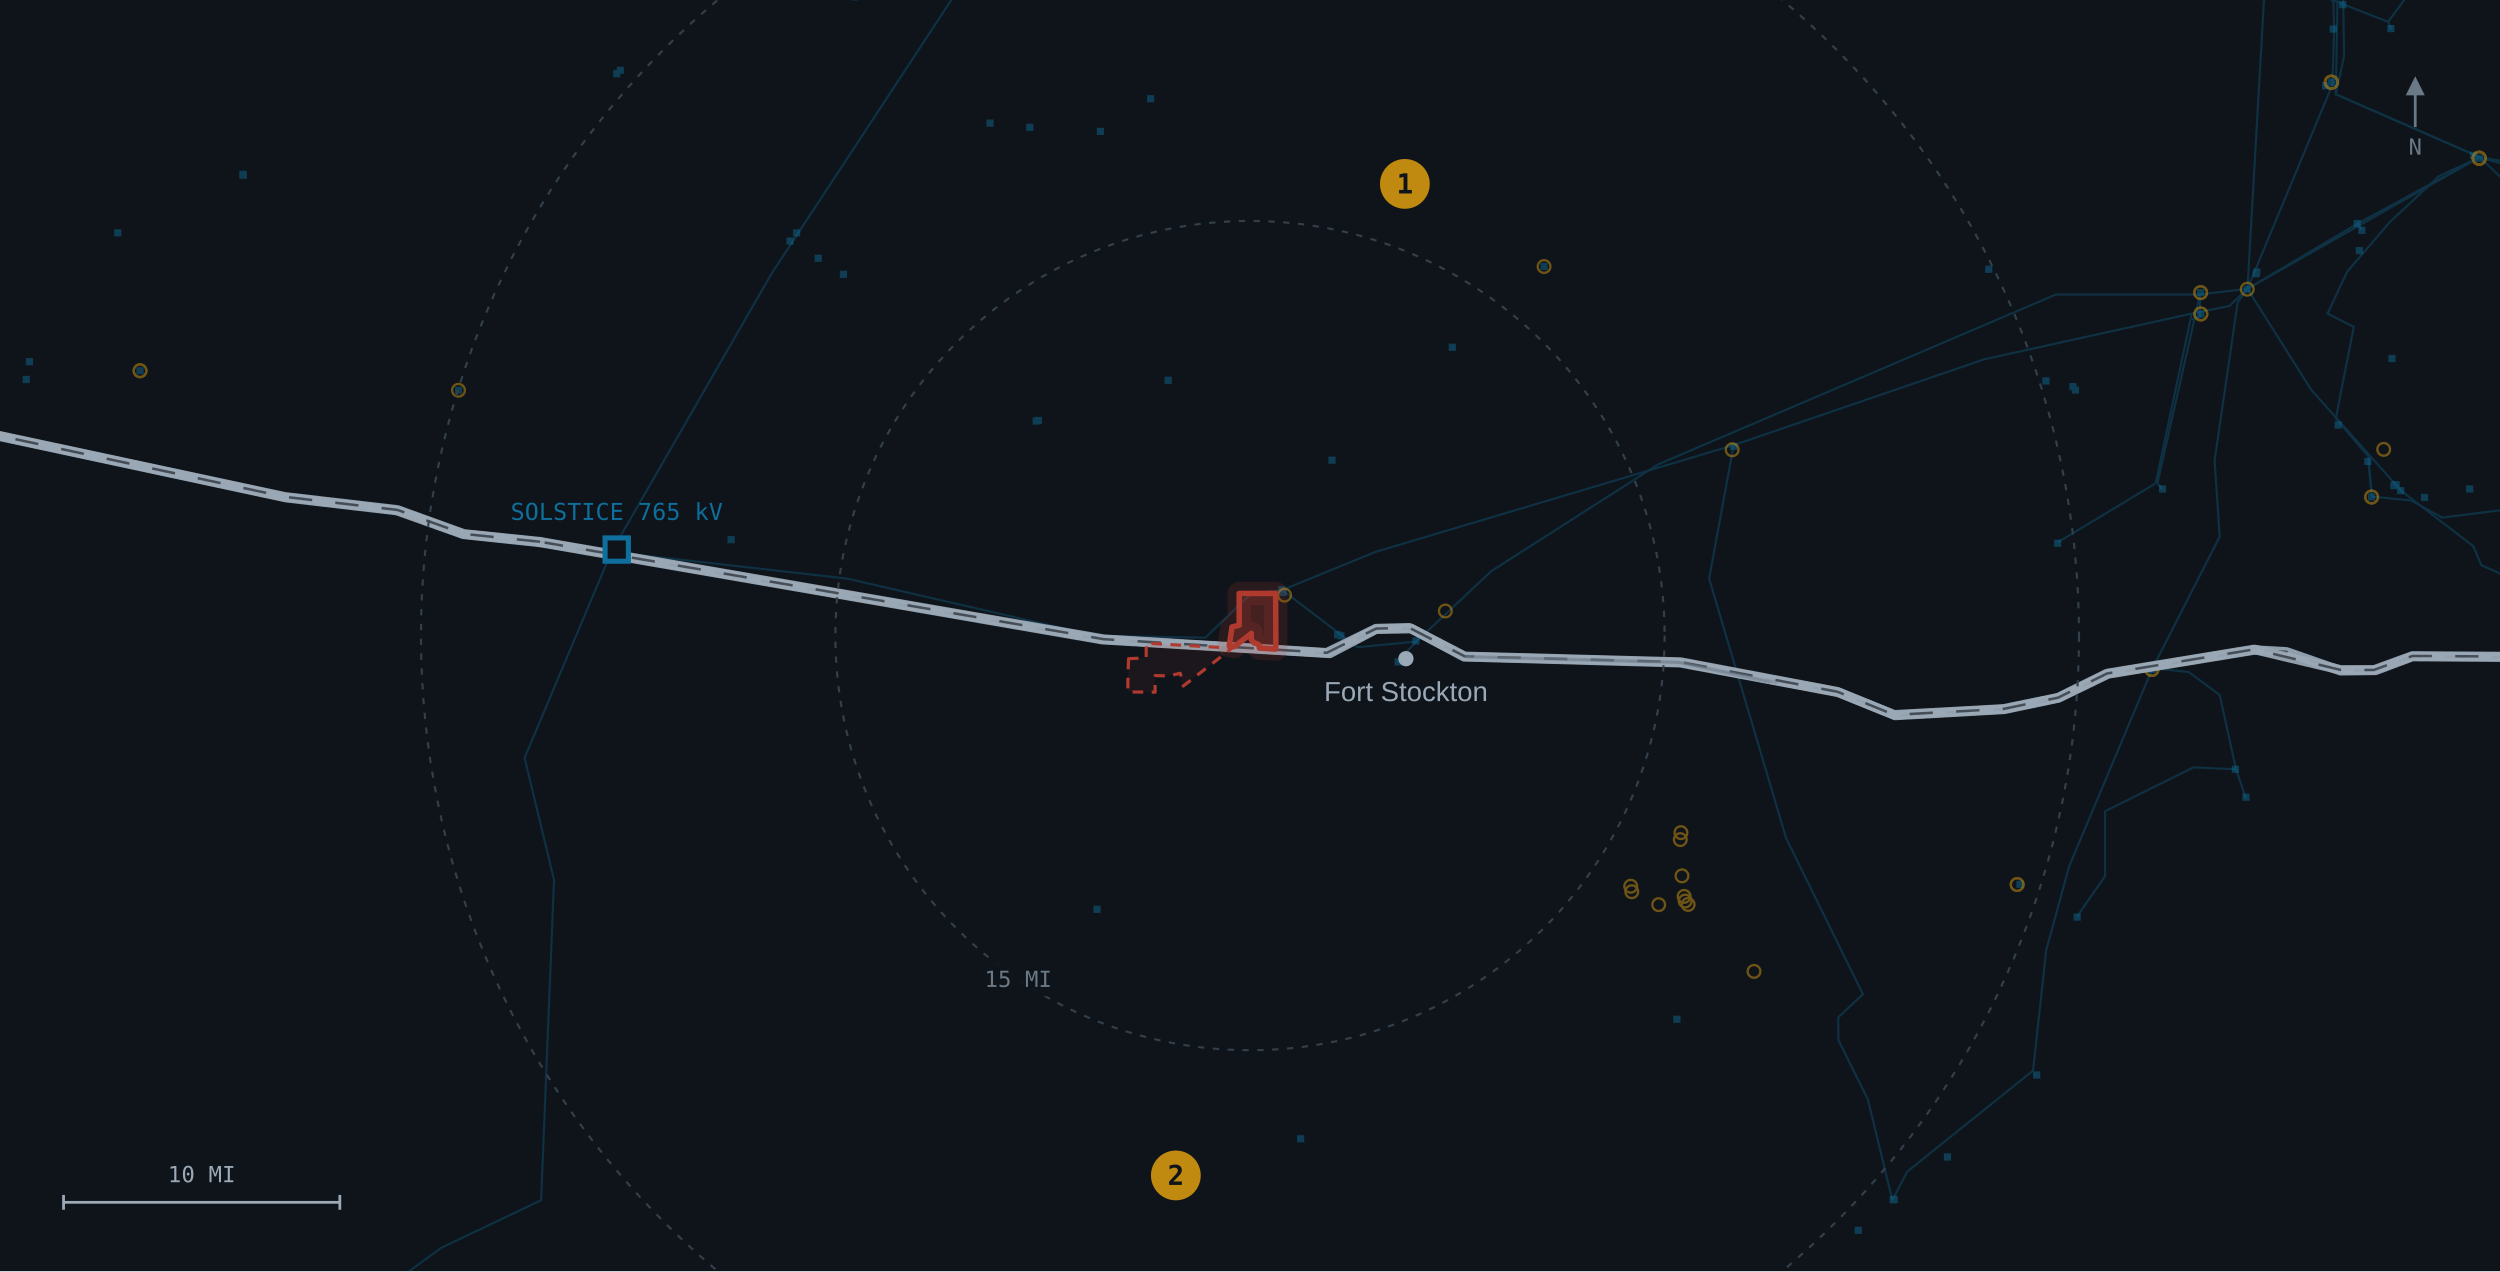
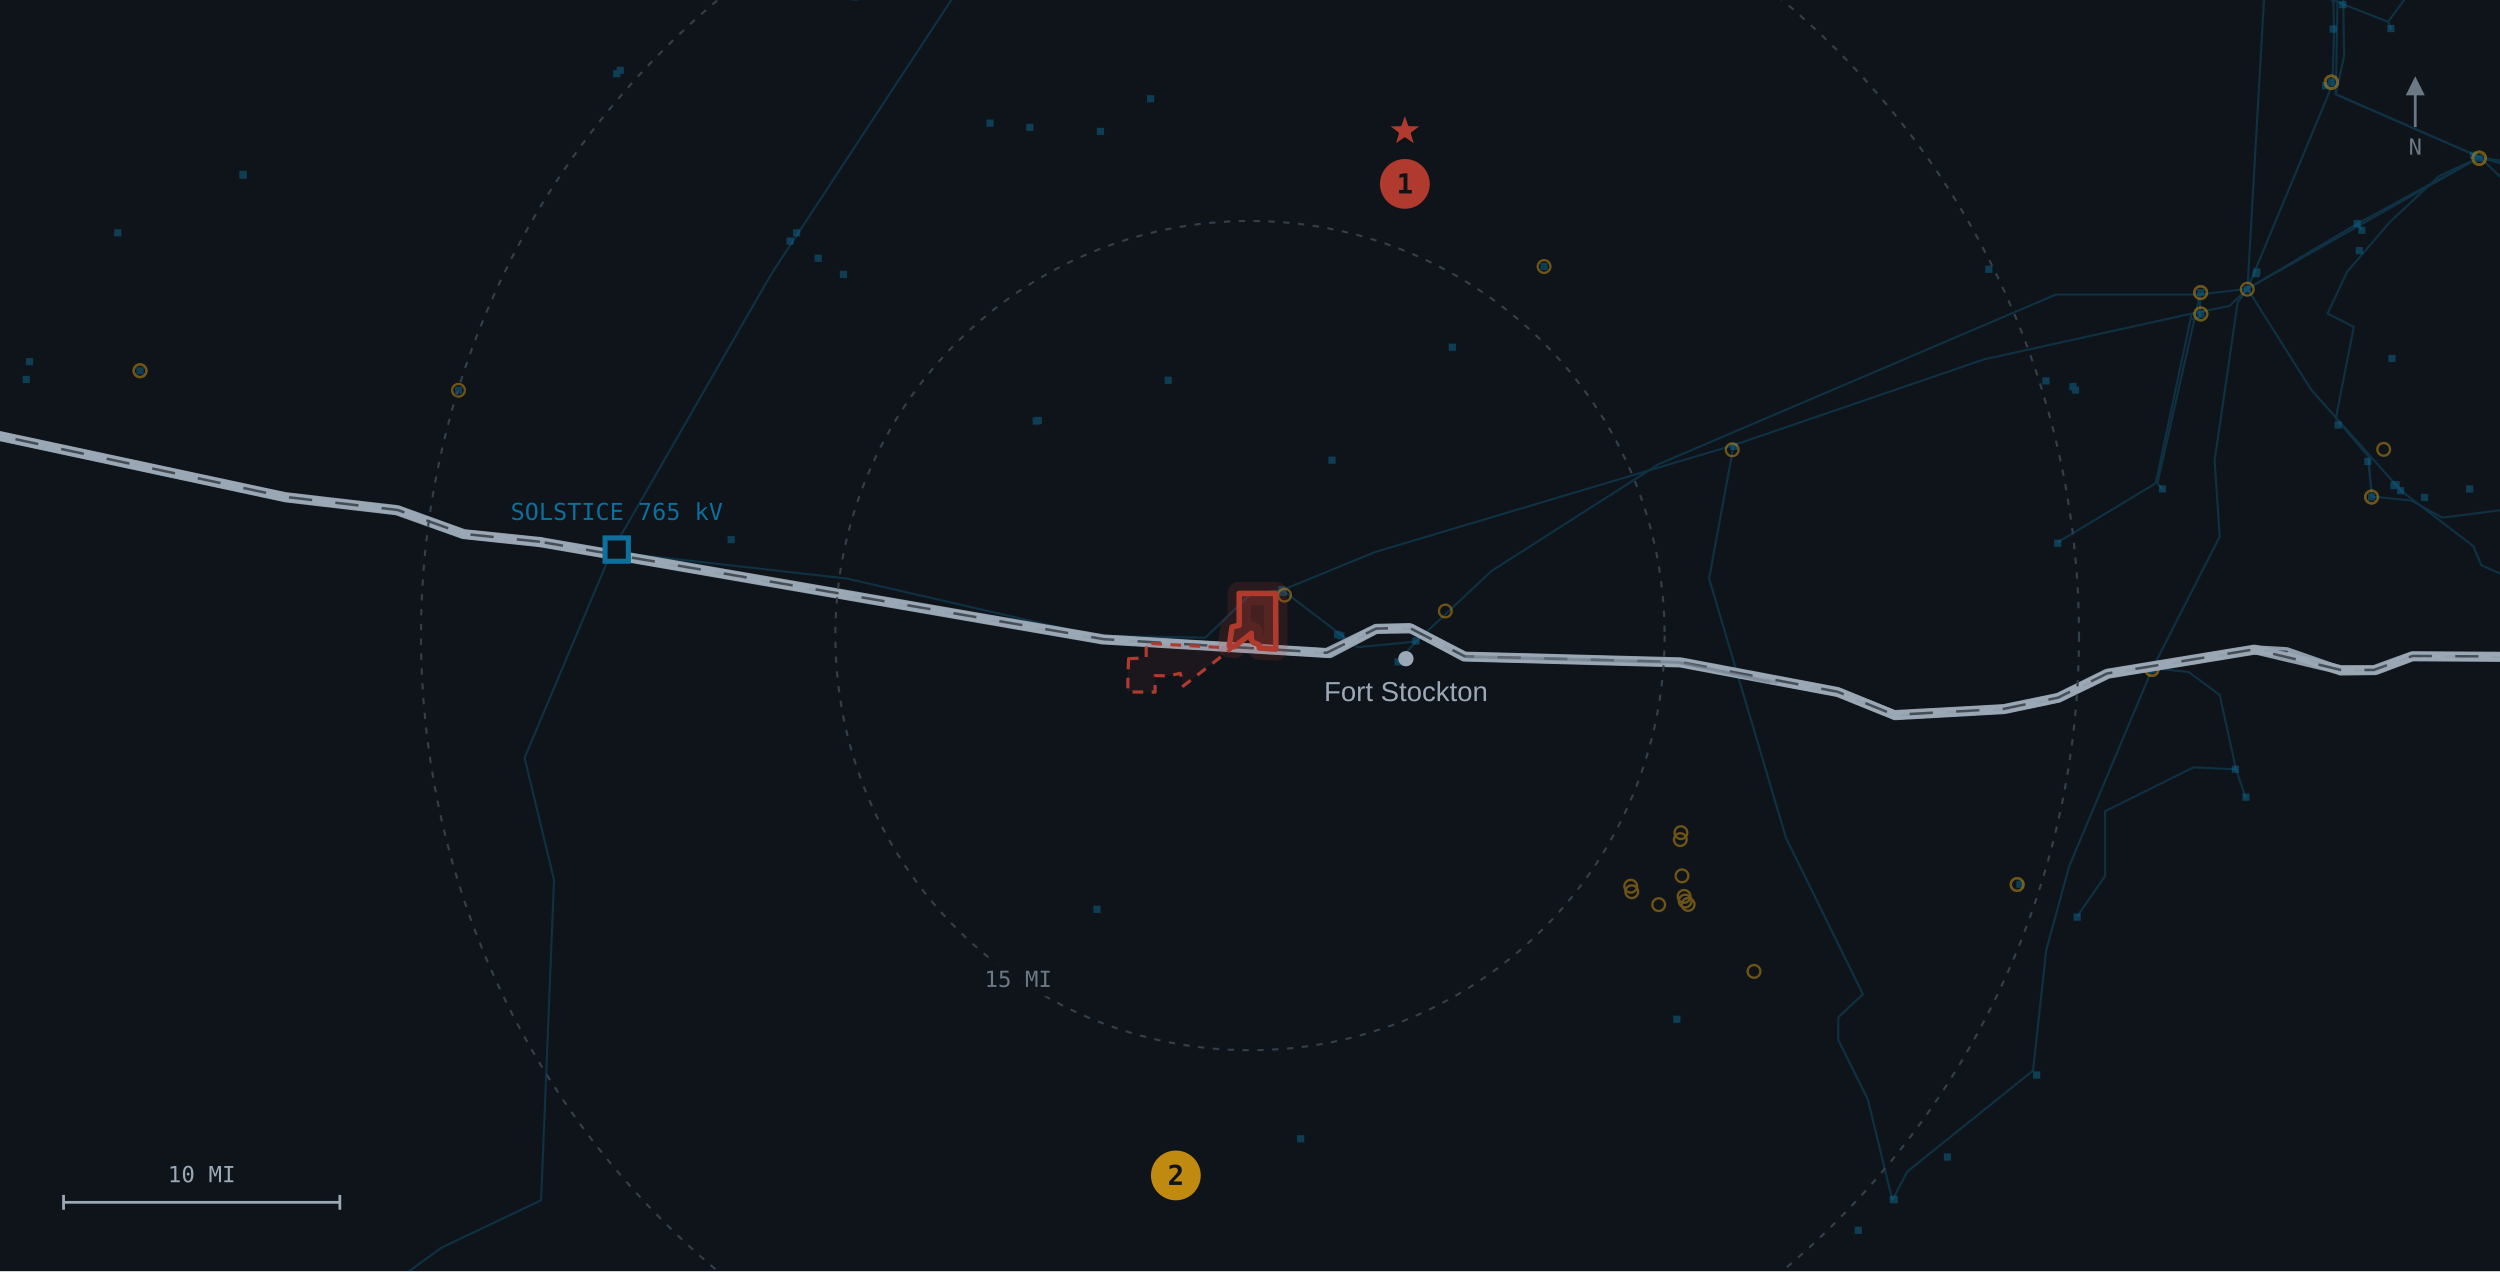
<svg xmlns="http://www.w3.org/2000/svg" viewBox="0 0 1180 600" width="1180" height="600">
  <rect width="1180" height="600" fill="#0E141A" />
  <defs>
    <clipPath id="mapclip_1180x600_46_d_2">
      <rect x="0" y="0" width="1180" height="600" />
    </clipPath>
  </defs>
  <g clip-path="url(#mapclip_1180x600_46_d_2)">
    <g stroke="#333F4B" stroke-width="1" fill="none">
      <path d="M1040.7,135.4 L1040.7,135.4 Z" />
      <path d="M1077.8,573.7 L1077.8,573.7 Z" />
    </g>
    <g stroke="#0E6E9C" stroke-width="1" fill="none" opacity="0.32">
      <path d="M1082.4,-157.1 L1134.9,-169.7 L1360.4,-186.8 L1431.5,-182.3 L1490.9,-256.1" />
      <path d="M1092.5,-213.8 L1106.4,-163.4 L1082.4,-157.1" />
      <path d="M1092.5,-213.8 L988.2,-184.1" />
      <path d="M191.3,-147.2 L185.9,-173.3" />
      <path d="M1069.3,-12.2 L1127.2,10.3" />
      <path d="M1127.2,10.3 L1128.7,13.9" />
      <path d="M1317.9,370.3 L1346.5,387.4 L1391.3,425.2 L1461.6,448.6 L1478.6,460.3 L1492.5,475.6 L1513.3,516.1" />
      <path d="M2004.5,475.6 L1985.9,441.4 L1943.5,408.1 L1924.1,373.0 L1897.1,310.0 L1876.3,229.0 L1854.6,179.5 L1854.6,161.5 L1815.3,131.8 L1815.3,115.6 L1758.9,49.9 L1466.2,58.0 L1449.2,42.7 L1416.8,47.2 L1294.0,87.7 L1199.0,82.3 L1170.4,74.2" />
      <path d="M1237.6,84.1 L1240.7,8.5" />
      <path d="M1240.7,8.5 L1239.9,8.5" />
      <path d="M1240.7,8.5 L1244.6,-2.3 L1241.5,-6.8 L1210.6,-34.7 L1203.7,-33.8" />
      <path d="M1034.5,150.7 L1038.4,149.8 L1038.4,139.0" />
      <path d="M1250.8,318.1 L1255.4,313.6 L1257.7,288.4" />
      <path d="M487.8,-35.6 L472.4,-35.6" />
      <path d="M1237.6,84.1 L1237.6,85.0" />
      <path d="M980.5,432.4 L993.6,413.5 L993.6,382.9 L1035.3,362.2 L1055.4,363.1" />
      <path d="M1060.8,136.3 L1056.2,142.6 L1045.3,217.3 L1047.7,253.3 L1016.0,315.4" />
      <path d="M1060.8,136.3 L1100.9,40.0 L1101.7,13.9" />
      <path d="M818.3,210.1 L649.2,260.5 L605.2,278.5" />
      <path d="M893.2,566.5 L881.6,518.8 L867.7,490.9 L867.7,480.1 L879.3,469.3 L843.0,395.5 L806.7,273.1 L818.3,210.1" />
      <path d="M1187.4,274.0 L1186.7,274.0" />
      <path d="M1158.9,-14.9 L1145.0,-14.0 L1127.2,10.3" />
      <path d="M288.6,260.5 L364.2,129.1 L472.4,-35.6" />
      <path d="M1170.4,74.2 L1197.5,78.7 L1230.7,69.7 L1237.6,53.5 L1252.3,53.5 L1253.9,0.4 L1243.0,-5.0 L1229.1,-54.5 L1192.8,-83.3 L1165.0,-176.9 L1151.9,-187.7 L1155.0,-234.5 L1131.8,-320.9 L1138.8,-369.5 L1145.0,-374.0 L1122.6,-452.3 L1108.7,-450.5 L1095.5,-500.0 L1100.2,-502.7 L1100.9,-525.2 L1090.9,-537.8" />
      <path d="M288.6,260.5 L247.6,357.7 L261.5,415.3 L255.4,566.5 L208.2,589.0 L121.8,652.0 L40.7,661.0 L-11.1,683.5 L-48.9,688.9 L-94.5,732.1 L-184.0,777.1 L-208.8,828.4" />
      <path d="M1034.5,148.0 L936.5,169.6 L818.3,210.1" />
      <path d="M893.2,566.5 L900.2,553.0 L959.6,505.3 L965.8,448.6 L976.6,409.0 L1016.0,315.4" />
      <path d="M1239.2,220.0 L1192.1,94.9 L1170.4,74.2" />
      <path d="M605.2,278.5 L640.7,305.5 L668.5,302.8" />
      <path d="M290.1,259.6 L288.6,260.5" />
      <path d="M1034.5,148.0 L1017.5,228.1" />
      <path d="M1060.8,136.3 L1069.3,-12.2" />
      <path d="M1017.5,228.1 L971.2,256.0" />
      <path d="M472.4,-35.6 L550.3,-157.1 L585.9,-246.2 L612.1,-254.3 L595.9,-306.5 L599.0,-312.8" />
      <path d="M1348.8,304.6 L1317.9,370.3" />
      <path d="M1016.0,315.4 L1033.0,317.2 L1047.7,328.0 L1055.4,363.1" />
      <path d="M1239.2,220.0 L1240.7,273.1 L1247.7,288.4 L1257.7,288.4" />
      <path d="M1240.7,127.3 L1242.3,121.0" />
      <path d="M660.0,311.8 L668.5,302.8" />
      <path d="M1114.8,108.4 L1112.5,105.7" />
      <path d="M1060.8,136.3 L1170.4,74.2" />
      <path d="M1368.9,258.7 L1354.2,287.5 L1353.5,304.6 L1348.8,304.6" />
      <path d="M1170.4,74.2 L1102.5,44.5 L1104.8,-83.3 L1116.4,-107.6 L1101.7,-156.2 L1082.4,-157.1" />
      <path d="M2467.8,170.5 L2457.0,182.2 L2355.1,182.2 L2355.1,168.7 L2263.9,170.5 L2263.9,184.0 L2228.4,186.7 L2161.2,174.1 L1984.4,195.7 L1949.6,239.8 L1655.4,241.6 L1641.5,227.2 L1513.3,226.3 L1495.6,218.2 L1441.5,210.1 L1433.0,202.9 L1397.5,202.0 L1379.0,211.0 L1375.1,224.5 L1362.0,223.6 L1357.3,217.3 L1311.8,224.5 L1241.5,220.0 L1238.4,233.5 L1152.7,244.3 L1138.0,236.2 L1119.5,234.4" />
      <path d="M1018.3,228.1 L1020.6,230.8" />
      <path d="M288.6,260.5 L399.8,273.1 L517.1,300.1 L568.9,301.0 L590.5,280.3 L605.2,278.5" />
      <path d="M1060.8,136.3 L1090.9,184.0 L1133.4,231.7" />
      <path d="M1368.9,258.7 L1330.3,229.0 L1239.2,220.0" />
      <path d="M1419.9,293.8 L1368.9,258.7" />
      <path d="M1038.4,139.0 L1018.3,228.1" />
      <path d="M1242.3,121.0 L1242.3,85.0 L1198.2,82.3 L1170.4,74.2" />
      <path d="M1117.9,218.2 L1119.5,234.4" />
      <path d="M1317.9,370.3 L1258.5,328.0 L1242.3,310.0 L1187.4,274.0" />
      <path d="M1060.8,136.3 L1052.3,144.4 L1034.5,148.0" />
      <path d="M1069.3,-12.2 L1071.6,-59.0 L1087.8,-128.3 L1082.4,-157.1" />
      <path d="M1082.4,-157.1 L1101.7,-156.2 L1116.4,-107.6 L1104.8,-83.3 L1106.4,26.5 L1102.5,44.5 L1170.4,74.2" />
      <path d="M1133.4,231.7 L1167.4,257.8 L1171.2,266.8 L1187.4,274.0" />
      <path d="M1060.8,136.3 L1112.5,105.7" />
      <path d="M1038.4,139.0 L970.4,139.0 L782.8,219.1 L704.0,269.5 L668.5,302.8" />
      <path d="M1060.8,136.3 L1038.4,139.0" />
      <path d="M1055.4,363.1 L1060.0,376.6" />
      <path d="M660.0,312.7 L660.0,311.8" />
      <path d="M1112.5,105.7 L1170.4,74.2" />
      <path d="M1082.4,-157.1 L1098.6,-95.9 L1101.7,13.9" />
      <path d="M1119.5,234.4 L1117.9,215.5 L1102.5,197.5 L1111.0,154.3 L1098.6,148.0 L1107.9,128.2 L1128.0,104.8 L1151.1,83.2 L1170.4,74.2" />
    </g>
    <g fill="#0E6E9C" opacity="0.45">
      <rect x="1117.7" y="232.9" width="3.4" height="3.4" />
      <rect x="1113.1" y="107.0" width="3.4" height="3.4" />
      <rect x="1184.0" y="87.6" width="3.4" height="3.4" />
      <rect x="1168.5" y="73.0" width="3.4" height="3.4" />
      <rect x="1165.8" y="71.6" width="3.4" height="3.4" />
      <rect x="1110.9" y="103.8" width="3.4" height="3.4" />
      <rect x="1059.0" y="134.8" width="3.4" height="3.4" />
      <rect x="1193.0" y="91.2" width="3.4" height="3.4" />
      <rect x="1127.3" y="167.5" width="3.4" height="3.4" />
      <rect x="1185.2" y="272.6" width="3.4" height="3.4" />
      <rect x="1111.9" y="116.6" width="3.4" height="3.4" />
      <rect x="1131.4" y="229.9" width="3.4" height="3.4" />
      <rect x="1128.2" y="227.5" width="3.4" height="3.4" />
      <rect x="1128.9" y="227.1" width="3.4" height="3.4" />
      <rect x="1129.3" y="227.2" width="3.4" height="3.4" />
      <rect x="1115.9" y="216.1" width="3.4" height="3.4" />
      <rect x="1099.6" y="12.0" width="3.4" height="3.4" />
      <rect x="1126.8" y="11.8" width="3.4" height="3.4" />
      <rect x="1156.9" y="-16.2" width="3.4" height="3.4" />
      <rect x="446.5" y="-3.4" width="3.4" height="3.4" />
      <rect x="401.8" y="-3.2" width="3.4" height="3.4" />
      <rect x="343.4" y="253.0" width="3.4" height="3.4" />
      <rect x="286.6" y="258.6" width="3.4" height="3.4" />
      <rect x="289.6" y="253.8" width="3.4" height="3.4" />
      <rect x="289.4" y="257.7" width="3.4" height="3.4" />
      <rect x="627.0" y="215.5" width="3.4" height="3.4" />
      <rect x="541.4" y="44.9" width="3.4" height="3.4" />
      <rect x="64.4" y="173.3" width="3.4" height="3.4" />
      <rect x="53.9" y="108.2" width="3.4" height="3.4" />
      <rect x="113.1" y="81.0" width="3.4" height="3.4" />
      <rect x="236.1" y="-20.6" width="3.4" height="3.4" />
      <rect x="291.1" y="31.5" width="3.4" height="3.4" />
      <rect x="937.0" y="125.4" width="3.4" height="3.4" />
      <rect x="727.1" y="124.1" width="3.4" height="3.4" />
      <rect x="549.7" y="177.8" width="3.4" height="3.4" />
      <rect x="603.3" y="276.6" width="3.4" height="3.4" />
      <rect x="658.2" y="310.7" width="3.4" height="3.4" />
      <rect x="631.2" y="298.4" width="3.4" height="3.4" />
      <rect x="666.6" y="300.8" width="3.4" height="3.4" />
      <rect x="969.5" y="254.7" width="3.4" height="3.4" />
      <rect x="1019.0" y="229.1" width="3.4" height="3.4" />
      <rect x="816.6" y="209.0" width="3.4" height="3.4" />
      <rect x="1014.0" y="314.3" width="3.4" height="3.4" />
      <rect x="1053.4" y="361.4" width="3.4" height="3.4" />
      <rect x="978.7" y="431.2" width="3.4" height="3.4" />
      <rect x="1058.4" y="374.6" width="3.4" height="3.4" />
      <rect x="1013.9" y="313.7" width="3.4" height="3.4" />
      <rect x="892.4" y="564.4" width="3.4" height="3.4" />
      <rect x="891.9" y="564.6" width="3.4" height="3.4" />
      <rect x="789.8" y="479.4" width="3.4" height="3.4" />
      <rect x="875.4" y="579.0" width="3.4" height="3.4" />
      <rect x="917.5" y="544.4" width="3.4" height="3.4" />
      <rect x="959.6" y="505.7" width="3.4" height="3.4" />
      <rect x="951.7" y="415.7" width="3.4" height="3.4" />
      <rect x="516.1" y="427.5" width="3.4" height="3.4" />
      <rect x="612.2" y="535.8" width="3.4" height="3.4" />
      <rect x="214.7" y="182.5" width="3.4" height="3.4" />
      <rect x="683.8" y="162.2" width="3.4" height="3.4" />
      <rect x="1112.3" y="-17.6" width="3.4" height="3.4" />
      <rect x="1117.9" y="-12.9" width="3.4" height="3.4" />
      <rect x="1104.5" y="-17.2" width="3.4" height="3.4" />
      <rect x="976.7" y="180.8" width="3.4" height="3.4" />
      <rect x="1101.9" y="198.9" width="3.4" height="3.4" />
      <rect x="1037.0" y="136.4" width="3.4" height="3.4" />
      <rect x="1037.1" y="146.5" width="3.4" height="3.4" />
      <rect x="10.7" y="177.4" width="3.4" height="3.4" />
      <rect x="12.2" y="169.0" width="3.4" height="3.4" />
      <rect x="517.7" y="60.3" width="3.4" height="3.4" />
      <rect x="224.9" y="-5.5" width="3.4" height="3.4" />
      <rect x="289.4" y="33.1" width="3.4" height="3.4" />
      <rect x="374.3" y="108.2" width="3.4" height="3.4" />
      <rect x="465.6" y="56.4" width="3.4" height="3.4" />
      <rect x="484.4" y="58.4" width="3.4" height="3.4" />
      <rect x="1164.0" y="229.1" width="3.4" height="3.4" />
      <rect x="1142.7" y="233.1" width="3.4" height="3.4" />
      <rect x="1104.1" y="0.5" width="3.4" height="3.4" />
      <rect x="1097.5" y="-14.4" width="3.4" height="3.4" />
      <rect x="1098.3" y="-14.2" width="3.4" height="3.4" />
      <rect x="1186.0" y="272.0" width="3.4" height="3.4" />
      <rect x="1063.5" y="126.7" width="3.4" height="3.4" />
      <rect x="1063.2" y="127.5" width="3.4" height="3.4" />
      <rect x="113.0" y="80.6" width="3.4" height="3.4" />
      <rect x="371.2" y="112.1" width="3.4" height="3.4" />
      <rect x="487.4" y="197.0" width="3.4" height="3.4" />
      <rect x="488.4" y="196.8" width="3.4" height="3.4" />
      <rect x="603.9" y="277.9" width="3.4" height="3.4" />
      <rect x="1098.7" y="37.1" width="3.4" height="3.4" />
      <rect x="1096.0" y="38.8" width="3.4" height="3.4" />
      <rect x="629.7" y="297.9" width="3.4" height="3.4" />
      <rect x="396.4" y="127.8" width="3.4" height="3.4" />
      <rect x="384.5" y="120.2" width="3.4" height="3.4" />
      <rect x="964.0" y="178.1" width="3.4" height="3.4" />
      <rect x="977.9" y="182.4" width="3.4" height="3.4" />
    </g>
    <g fill="none" stroke="#C08A10" stroke-width="1.1" opacity="0.55">
      <circle cx="1170.2" cy="74.7" r="3" />
      <circle cx="1170.2" cy="74.7" r="3" />
      <circle cx="1170.2" cy="74.7" r="3" />
      <circle cx="291.1" cy="259.4" r="3" />
      <circle cx="1119.4" cy="234.6" r="3" />
      <circle cx="291.1" cy="259.4" r="3" />
      <circle cx="769.7" cy="418.3" r="3" />
      <circle cx="216.4" cy="184.2" r="3" />
      <circle cx="1170.2" cy="74.7" r="3" />
      <circle cx="1170.2" cy="74.7" r="3" />
      <circle cx="66.1" cy="175.0" r="3" />
      <circle cx="66.1" cy="175.0" r="3" />
      <circle cx="1106.2" cy="-15.5" r="3" />
      <circle cx="1100.4" cy="38.8" r="3" />
      <circle cx="1100.4" cy="38.8" r="3" />
      <circle cx="1100.4" cy="38.8" r="3" />
      <circle cx="1100.4" cy="38.8" r="3" />
      <circle cx="1106.2" cy="-15.5" r="3" />
      <circle cx="606.3" cy="280.9" r="3" />
      <circle cx="291.1" cy="259.4" r="3" />
      <circle cx="291.1" cy="259.4" r="3" />
      <circle cx="291.1" cy="259.4" r="3" />
      <circle cx="1170.2" cy="74.7" r="3" />
      <circle cx="827.9" cy="458.5" r="3" />
      <circle cx="291.1" cy="259.4" r="3" />
      <circle cx="1038.7" cy="138.1" r="3" />
      <circle cx="1038.7" cy="138.1" r="3" />
      <circle cx="682.2" cy="288.4" r="3" />
      <circle cx="1100.4" cy="38.8" r="3" />
      <circle cx="1119.4" cy="234.6" r="3" />
      <circle cx="793.1" cy="396.3" r="3" />
      <circle cx="793.9" cy="413.4" r="3" />
      <circle cx="794.9" cy="423.1" r="3" />
      <circle cx="796.8" cy="426.9" r="3" />
      <circle cx="793.4" cy="393.0" r="3" />
      <circle cx="795.4" cy="425.3" r="3" />
      <circle cx="728.8" cy="125.8" r="3" />
      <circle cx="1060.7" cy="136.5" r="3" />
      <circle cx="782.9" cy="427.0" r="3" />
      <circle cx="817.6" cy="212.3" r="3" />
      <circle cx="1125.1" cy="212.1" r="3" />
      <circle cx="1015.7" cy="316.0" r="3" />
      <circle cx="1015.7" cy="316.0" r="3" />
      <circle cx="1015.7" cy="316.0" r="3" />
      <circle cx="1191.6" cy="264.5" r="3" />
      <circle cx="1038.8" cy="148.2" r="3" />
      <circle cx="1038.8" cy="148.2" r="3" />
      <circle cx="952.1" cy="417.5" r="3" />
      <circle cx="770.2" cy="420.9" r="3" />
      <circle cx="952.1" cy="417.5" r="3" />
      <circle cx="291.1" cy="259.4" r="3" />
      <circle cx="291.1" cy="259.4" r="3" />
    </g>
    <path d="M749.8,-361.9 L722.6,-343.7 L690.9,-333.6 L664.3,-307.9 L644.9,-302.5 L613.0,-304.8 L514.3,-271.2 L462.8,-261.5 L314.1,-213.6 L299.4,-204.2 L269.9,-171.2" fill="none" stroke="#6B7885" stroke-width="1.4" opacity="0.38" stroke-linecap="round" stroke-linejoin="round" />
    <path d="M269.7,-171.3 L299.2,-204.2 L313.7,-213.7 L463.2,-261.8 L514.0,-271.3 L613.4,-305.2 L644.9,-302.7 L664.7,-308.2 L690.4,-333.4 L721.2,-343.3 L749.8,-362.0" fill="none" stroke="#6B7885" stroke-width="1.4" opacity="0.38" stroke-linecap="round" stroke-linejoin="round" />
    <path d="M55.5,217.6 L31.3,212.3" fill="none" stroke="#6B7885" stroke-width="1.4" opacity="0.38" stroke-linecap="round" stroke-linejoin="round" />
    <path d="M55.6,217.9 L33.1,213.0" fill="none" stroke="#6B7885" stroke-width="1.4" opacity="0.38" stroke-linecap="round" stroke-linejoin="round" />
    <path d="M531.4,302.4 L626.2,308.1 L649.5,296.7 L665.2,296.3 L691.4,309.8 L792.6,312.5 L838.4,322.2" fill="none" stroke="#6B7885" stroke-width="1.4" opacity="0.38" stroke-linecap="round" stroke-linejoin="round" />
    <path d="M834.9,322.0 L792.3,312.8 L691.0,310.0 L665.4,296.6 L649.4,297.0 L627.7,308.4 L531.8,302.8" fill="none" stroke="#6B7885" stroke-width="1.4" opacity="0.38" stroke-linecap="round" stroke-linejoin="round" />
    <path d="M-245.4,134.7 L-220.9,95.0 L-194.3,79.1 L-108.5,-2.8 L-89.5,-29.1 L-2.9,-92.5 L140.5,-152.7 L186.1,-143.3 L210.6,-154.0 L235.8,-155.4 L263.1,-164.8 L269.9,-171.2" fill="none" stroke="#6B7885" stroke-width="1.4" opacity="0.38" stroke-linecap="round" stroke-linejoin="round" />
    <path d="M-248.4,132.7 L-239.8,125.4 L-221.4,95.2 L-194.2,78.7 L-108.6,-3.0 L-88.5,-30.4 L-3.1,-92.7 L140.9,-153.1 L185.7,-143.5 L210.5,-154.2 L236.5,-155.8 L263.4,-165.1 L269.7,-171.3" fill="none" stroke="#6B7885" stroke-width="1.4" opacity="0.38" stroke-linecap="round" stroke-linejoin="round" />
    <path d="M254.7,256.0 L218.7,252.2 L187.3,241.0 L135.0,234.9 L-2.2,205.5 L-40.3,201.9 L-85.4,207.1 L-151.4,172.9 L-180.5,169.2 L-205.7,147.1 L-230.6,134.6 L-240.7,132.7 L-255.2,137.8" fill="none" stroke="#9BA8B6" stroke-width="4.5" opacity="0.92" stroke-linecap="round" stroke-linejoin="round" />
    <path d="M254.7,256.0 L218.7,252.2 L187.3,241.0 L135.0,234.9 L-2.2,205.5 L-40.3,201.9 L-85.4,207.1 L-151.4,172.9 L-180.5,169.2 L-205.7,147.1 L-230.6,134.6 L-240.7,132.7 L-255.2,137.8" fill="none" stroke="#0E141A" stroke-width="1.2" opacity="0.6" stroke-dasharray="11 11" />
    <path d="M1489.7,467.0 L1464.2,447.4 L1425.0,440.1 L1389.7,423.0 L1378.3,414.7 L1368.1,396.5 L1344.2,381.5 L1335.0,369.3 L1268.4,329.9 L1216.4,310.4 L1138.6,309.9 L1121.3,316.4 L1104.8,316.6 L1079.3,307.7 L1063.9,306.8 L995.0,318.1 L971.7,329.4 L946.1,334.8 L894.6,337.7 L867.6,326.8 L793.0,312.8 L691.0,310.0 L666.2,296.7 L649.4,297.0 L627.7,308.4 L520.1,301.9 L254.7,256.0" fill="none" stroke="#9BA8B6" stroke-width="4.5" opacity="0.92" stroke-linecap="round" stroke-linejoin="round" />
    <path d="M1489.7,467.0 L1464.2,447.4 L1425.0,440.1 L1389.7,423.0 L1378.3,414.7 L1368.1,396.5 L1344.2,381.5 L1335.0,369.3 L1268.4,329.9 L1216.4,310.4 L1138.6,309.9 L1121.3,316.4 L1104.8,316.6 L1079.3,307.7 L1063.9,306.8 L995.0,318.1 L971.7,329.4 L946.1,334.8 L894.6,337.7 L867.6,326.8 L793.0,312.8 L691.0,310.0 L666.2,296.7 L649.4,297.0 L627.7,308.4 L520.1,301.9 L254.7,256.0" fill="none" stroke="#0E141A" stroke-width="1.2" opacity="0.6" stroke-dasharray="11 11" />
    <path d="M254.9,255.7 L521.0,301.7 L626.2,308.1 L649.5,296.7 L665.2,296.3 L691.4,309.8 L793.3,312.5 L867.3,326.5 L894.0,337.4 L945.6,334.6 L971.4,329.3 L994.5,317.9 L1064.0,306.5 L1104.8,316.2 L1120.5,316.2 L1138.7,309.6 L1216.8,310.1 L1268.1,329.3 L1335.5,369.2 L1344.3,381.1 L1368.0,396.0 L1378.3,414.2 L1390.0,422.8 L1425.5,439.9 L1464.6,447.2 L1489.8,466.8" fill="none" stroke="#9BA8B6" stroke-width="4.5" opacity="0.92" stroke-linecap="round" stroke-linejoin="round" />
    <path d="M254.9,255.7 L521.0,301.7 L626.2,308.1 L649.5,296.7 L665.2,296.3 L691.4,309.8 L793.3,312.5 L867.3,326.5 L894.0,337.4 L945.6,334.6 L971.4,329.3 L994.5,317.9 L1064.0,306.5 L1104.8,316.2 L1120.5,316.2 L1138.7,309.6 L1216.8,310.1 L1268.1,329.3 L1335.5,369.2 L1344.3,381.1 L1368.0,396.0 L1378.3,414.2 L1390.0,422.8 L1425.5,439.9 L1464.6,447.2 L1489.8,466.8" fill="none" stroke="#0E141A" stroke-width="1.2" opacity="0.6" stroke-dasharray="11 11" />
    <path d="M254.9,255.7 L218.9,252.0 L187.7,240.7 L134.4,234.5 L-3.4,205.0 L-40.8,201.5 L-85.4,206.7 L-151.4,172.6 L-180.3,168.9 L-199.3,149.9 L-230.3,134.4 L-244.8,131.5 L-256.0,137.2" fill="none" stroke="#9BA8B6" stroke-width="4.5" opacity="0.92" stroke-linecap="round" stroke-linejoin="round" />
    <path d="M254.9,255.7 L218.9,252.0 L187.7,240.7 L134.4,234.5 L-3.4,205.0 L-40.8,201.5 L-85.4,206.7 L-151.4,172.6 L-180.3,168.9 L-199.3,149.9 L-230.3,134.4 L-244.8,131.5 L-256.0,137.2" fill="none" stroke="#0E141A" stroke-width="1.2" opacity="0.6" stroke-dasharray="11 11" />
    <path d="M834.9,322.0 L792.3,312.8 L692.6,310.1" fill="none" stroke="#6B7885" stroke-width="1.4" opacity="0.38" stroke-linecap="round" stroke-linejoin="round" />
    <path d="M838.4,322.2 L792.6,312.5 L692.0,309.8" fill="none" stroke="#6B7885" stroke-width="1.4" opacity="0.38" stroke-linecap="round" stroke-linejoin="round" />
    <circle cx="590.0" cy="300.0" r="195.7" fill="none" stroke="#333F4B" stroke-width="1" stroke-dasharray="3 4" />
    <rect x="461.6" y="453.2" width="38" height="17" rx="2" fill="#0E141A" opacity="0.92" />
    <text x="480.6" y="462.2" font-family="IBM Plex Mono, SFMono-Regular, Consolas, monospace" font-size="10.5" fill="#6B7885" text-anchor="middle" dominant-baseline="central" letter-spacing="0.05">15 MI</text>
    <circle cx="590.0" cy="300.0" r="391.3" fill="none" stroke="#333F4B" stroke-width="1" stroke-dasharray="3 4" />
    <rect x="352.2" y="615.4" width="38" height="17" rx="2" fill="#0E141A" opacity="0.92" />
    <text x="371.2" y="624.4" font-family="IBM Plex Mono, SFMono-Regular, Consolas, monospace" font-size="10.5" fill="#6B7885" text-anchor="middle" dominant-baseline="central" letter-spacing="0.05">30 MI</text>
    <path d="M532.7,310.9 L532.4,318.8 L532.3,326.6 L545.2,326.7 L545.2,318.9 L551.6,319.0 L557.1,317.8 L558.5,323.8 L581.6,305.9 L541.0,303.6 L541.0,310.5 L532.7,310.9 L532.7,310.9 Z" fill="#B03A2E" fill-opacity="0.09" stroke="#B03A2E" stroke-width="1.5" stroke-linejoin="round" stroke-dasharray="5 4" />
    <path d="M582.6,305.2 L589.2,300.1 L590.6,298.9 L590.6,301.9 L591.8,303.4 L593.1,303.8 L594.4,304.5 L594.4,305.9 L602.1,306.4 L602.2,303.7 L602.1,280.1 L584.9,280.1 L584.9,295.1 L581.5,295.9 L580.2,304.8 L582.6,305.2 L582.6,305.2 Z" fill="none" stroke="#B03A2E" stroke-width="11" opacity="0.16" stroke-linejoin="round" />
    <path d="M582.6,305.2 L589.2,300.1 L590.6,298.9 L590.6,301.9 L591.8,303.4 L593.1,303.8 L594.4,304.5 L594.4,305.9 L602.1,306.4 L602.2,303.7 L602.1,280.1 L584.9,280.1 L584.9,295.1 L581.5,295.9 L580.2,304.8 L582.6,305.2 L582.6,305.2 Z" fill="#B03A2E" fill-opacity="0.34" stroke="#B03A2E" stroke-width="2.6" stroke-linejoin="round" />
    <circle cx="663.6" cy="310.9" r="3.6" fill="#9BA8B6" />
    <text x="663.6" y="330.9" font-family="IBM Plex Sans, Helvetica Neue, Arial, sans-serif" font-size="13" font-weight="500" fill="#9BA8B6" text-anchor="middle">Fort Stockton</text>
    <rect x="285.6" y="253.9" width="11" height="11" fill="#0E141A" stroke="#0E6E9C" stroke-width="2.4" />
    <text x="291.1" y="245.4" font-family="IBM Plex Mono, SFMono-Regular, Consolas, monospace" font-size="11" font-weight="500" fill="#0E6E9C" text-anchor="middle" letter-spacing="0.06">SOLSTICE 765 kV</text>
-     <circle cx="663.1" cy="86.8" r="13" fill="#C08A10" stroke="#0E141A" stroke-width="2.5" />
+     <path d="M663.09,52.34 L665.33,58.77 L672.13,58.91 L666.71,63.02 L668.68,69.53 L663.09,65.64 L657.51,69.53 L659.48,63.02 L654.06,58.91 L660.86,58.77 Z" fill="#B03A2E" stroke="#0E141A" stroke-width="1.6" stroke-linejoin="round" />
+     <circle cx="663.1" cy="86.8" r="13" fill="#B03A2E" stroke="#0E141A" stroke-width="2.5" />
    <text x="663.1" y="86.8" font-family="IBM Plex Mono, SFMono-Regular, Consolas, monospace" font-size="13" font-weight="600" fill="#0E141A" text-anchor="middle" dominant-baseline="central">1</text>
    <circle cx="555.0" cy="554.8" r="13" fill="#C08A10" stroke="#0E141A" stroke-width="2.5" />
    <text x="555.0" y="554.8" font-family="IBM Plex Mono, SFMono-Regular, Consolas, monospace" font-size="13" font-weight="600" fill="#0E141A" text-anchor="middle" dominant-baseline="central">2</text>
    <g>
      <path d="M30,564 L30,571 M30,567.5 L160.4,567.5 M160.4,564 L160.4,571" stroke="#9BA8B6" stroke-width="1.3" fill="none" />
      <text x="95.2" y="558.0" font-family="IBM Plex Mono, SFMono-Regular, Consolas, monospace" font-size="10.5" fill="#9BA8B6" text-anchor="middle" letter-spacing="0.08">10 MI</text>
    </g>
    <g>
      <path d="M1140,60 L1140,38" stroke="#6B7885" stroke-width="1.3" />
      <path d="M1135.5,45 L1140,36 L1144.5,45 Z" fill="#6B7885" />
      <text x="1140" y="73" font-family="IBM Plex Mono, SFMono-Regular, Consolas, monospace" font-size="10.5" fill="#6B7885" text-anchor="middle" letter-spacing="0.08">N</text>
    </g>
  </g>
</svg>
